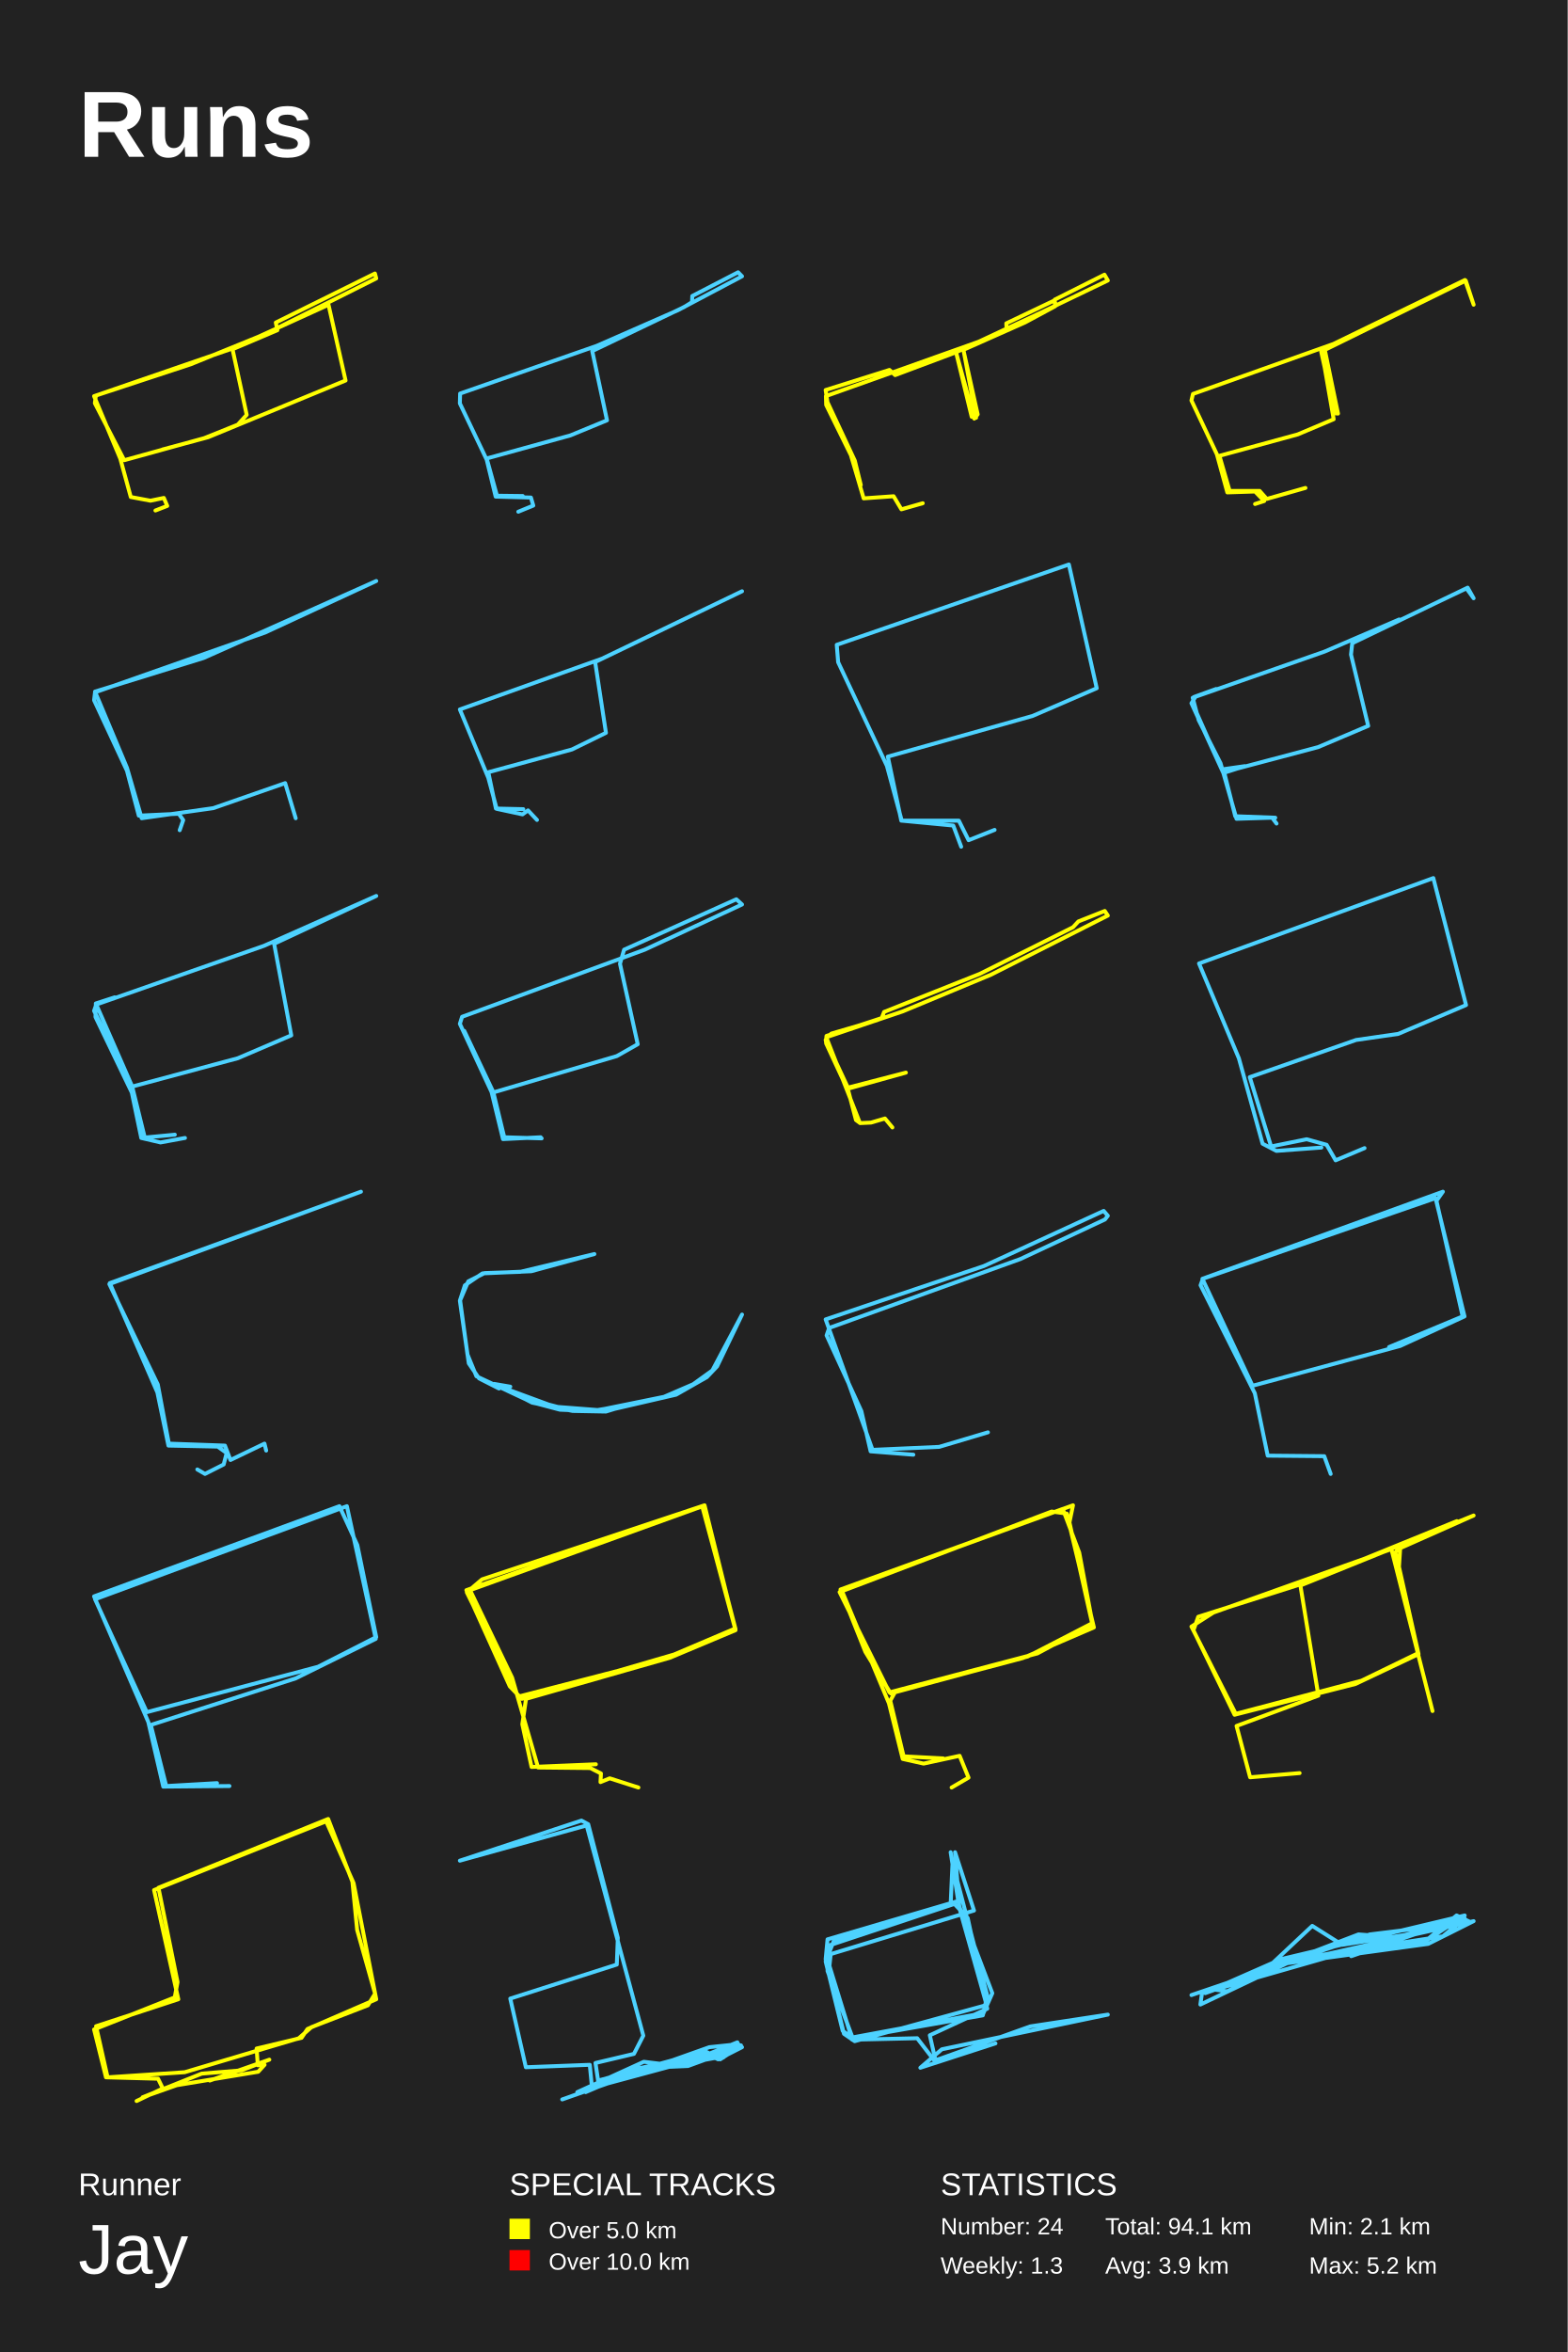
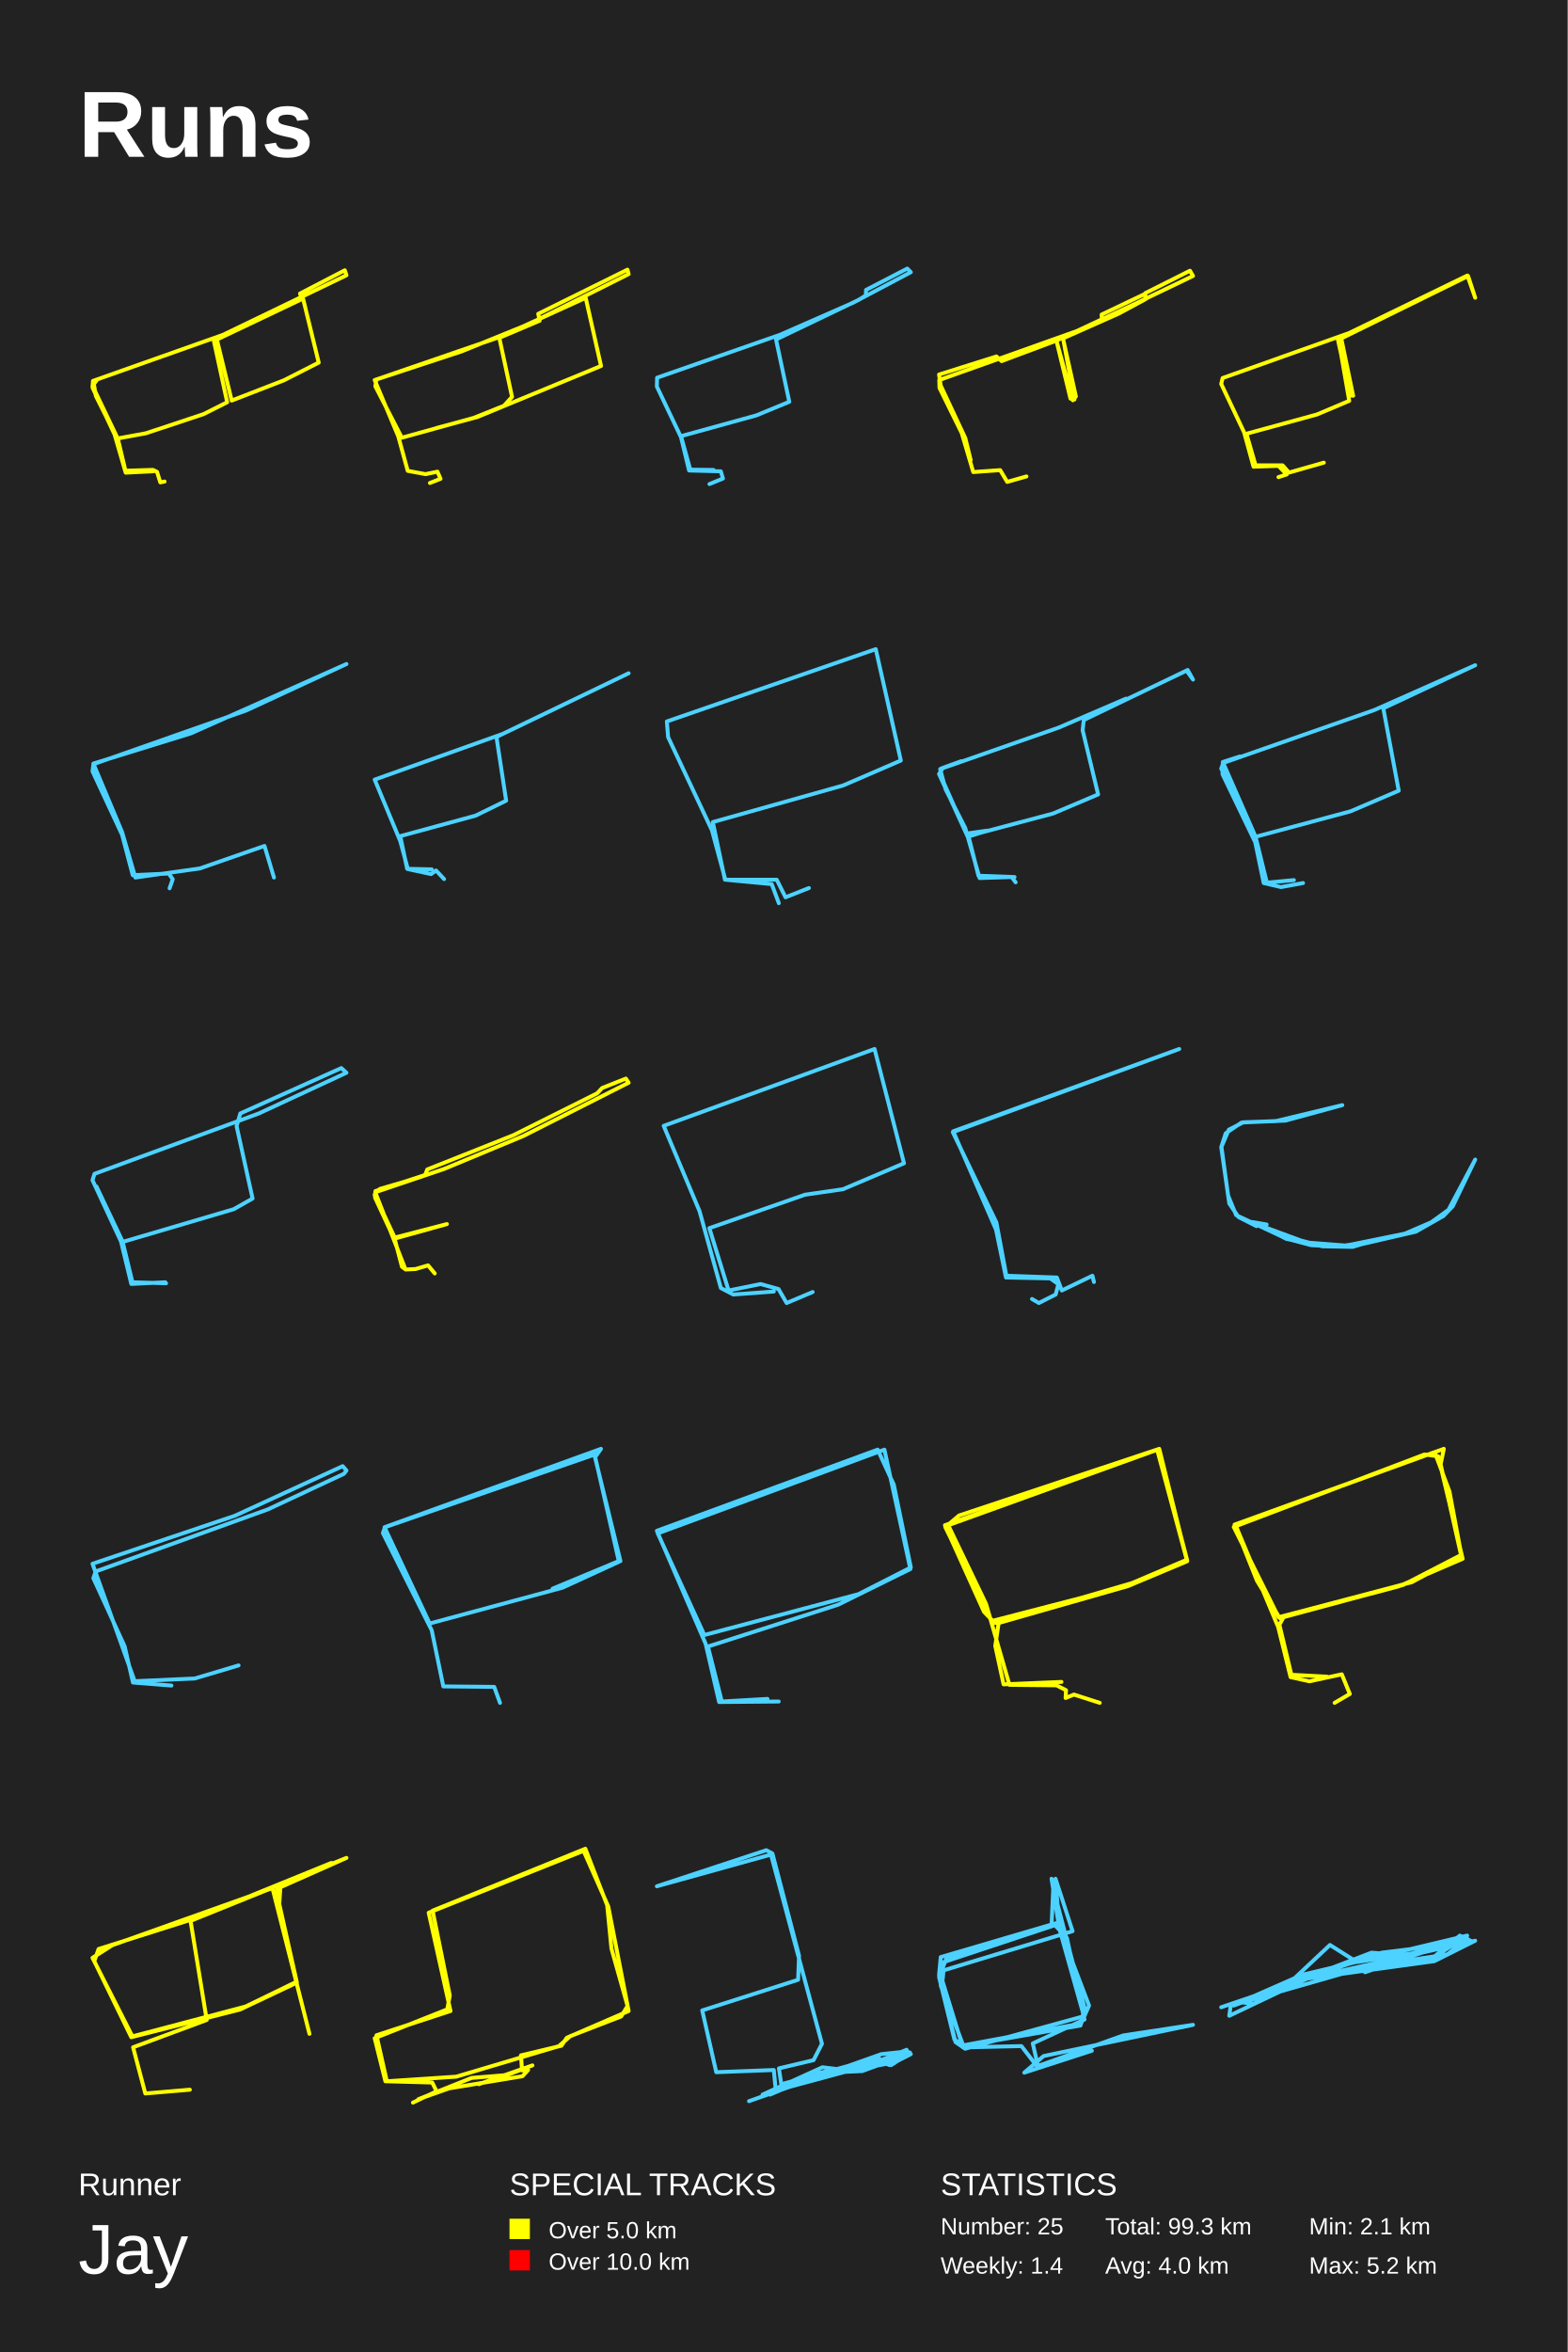
<svg xmlns="http://www.w3.org/2000/svg" baseProfile="full" height="300mm" version="1.1" viewBox="0,0,200,300" width="200mm">
  <defs />
  <rect fill="#222222" height="300" width="200" x="0" y="0" />
  <text fill="#FFFFFF" style="font-size:12px; font-family:Arial; font-weight:bold;" x="10" y="20">Runs</text>
  <text fill="#FFFFFF" style="font-size:4px; font-family:Arial" x="10" y="280">Runner</text>
  <text fill="#FFFFFF" style="font-size:9px; font-family:Arial" x="10" y="290">Jay</text>
  <text fill="#FFFFFF" style="font-size:4px; font-family:Arial" x="65" y="280">SPECIAL TRACKS</text>
  <rect fill="yellow" height="2.6" width="2.6" x="65" y="283" />
  <text fill="#FFFFFF" style="font-size:3px; font-family:Arial" x="70" y="285.5">Over 5.0 km</text>
  <rect fill="red" height="2.6" width="2.6" x="65" y="287" />
  <text fill="#FFFFFF" style="font-size:3px; font-family:Arial" x="70" y="289.5">Over 10.0 km</text>
  <text fill="#FFFFFF" style="font-size:4px; font-family:Arial" x="120" y="280">STATISTICS</text>
-   <text fill="#FFFFFF" style="font-size:3px; font-family:Arial" x="120" y="285">Number: 24</text>
-   <text fill="#FFFFFF" style="font-size:3px; font-family:Arial" x="120" y="290">Weekly: 1.3</text>
-   <text fill="#FFFFFF" style="font-size:3px; font-family:Arial" x="141" y="285">Total: 94.1 km</text>
-   <text fill="#FFFFFF" style="font-size:3px; font-family:Arial" x="141" y="290">Avg: 3.9 km</text>
+   <text fill="#FFFFFF" style="font-size:3px; font-family:Arial" x="120" y="285">Number: 25</text>
+   <text fill="#FFFFFF" style="font-size:3px; font-family:Arial" x="120" y="290">Weekly: 1.4</text>
+   <text fill="#FFFFFF" style="font-size:3px; font-family:Arial" x="141" y="285">Total: 99.3 km</text>
+   <text fill="#FFFFFF" style="font-size:3px; font-family:Arial" x="141" y="290">Avg: 4.0 km</text>
  <text fill="#FFFFFF" style="font-size:3px; font-family:Arial" x="167" y="285">Min: 2.1 km</text>
  <text fill="#FFFFFF" style="font-size:3px; font-family:Arial" x="167" y="290">Max: 5.2 km</text>
-   <polyline fill="none" points="19.829,65.115 21.335,64.529 20.9,63.512 19.193,63.864 16.684,63.394 15.346,58.506 12.0,50.528 24.346,46.461 34.048,42.511 48.0,35.511 47.833,34.885 35.186,41.142 35.387,42.12 29.665,44.545 31.472,52.914 30.335,54.165 26.052,55.886 15.848,58.702 12.1,51.428 12.234,50.45 29.732,44.427 41.911,38.874 44.086,48.534 26.554,55.769 20.732,57.333" stroke="yellow" stroke-linecap="round" stroke-linejoin="round" stroke-width="0.5" />
-   <polyline fill="none" points="66.122,65.27 68.036,64.485 67.734,63.464 63.234,63.346 62.092,58.636 58.667,51.453 58.7,50.197 76.129,44.112 86.506,39.559 94.667,35.241 94.163,34.73 88.32,37.753 88.286,38.538 87.279,39.166 75.558,44.78 77.439,53.612 72.771,55.535 62.092,58.479 63.402,63.229 66.693,63.268" stroke="#4DD2FF" stroke-linecap="round" stroke-linejoin="round" stroke-width="0.5" />
-   <polyline fill="none" points="117.721,64.188 114.998,64.965 114.001,63.296 110.182,63.567 108.555,58.055 105.4,51.65 105.367,50.524 125.758,43.265 141.333,35.773 140.902,35.035 134.558,38.219 134.592,39.073 130.772,41.13 122.902,44.624 124.728,52.854 124.296,53.397 121.972,44.934 134.758,38.956 134.492,38.335 128.381,41.246 128.415,41.945 126.654,42.955 122.902,44.546 124.529,53.281 123.964,53.164 121.972,44.934 114.2,47.846 113.47,47.186 105.333,49.748 105.566,51.301 109.053,58.754 109.817,61.859" stroke="yellow" stroke-linecap="round" stroke-linejoin="round" stroke-width="0.5" />
-   <polyline fill="none" points="160.115,64.286 161.284,63.906 160.115,62.692 156.577,62.806 155.246,57.949 152.0,51.082 152.195,50.247 170.114,43.872 186.896,35.714 188.0,38.864 186.994,35.79 168.555,44.859 170.276,52.713 170.698,52.751 168.977,44.441 185.143,36.663 168.62,44.707 170.146,53.472 165.569,55.407 155.571,58.139 156.869,62.616 160.7,62.616 161.609,63.641 166.543,62.237" stroke="yellow" stroke-linecap="round" stroke-linejoin="round" stroke-width="0.5" />
-   <polyline fill="none" points="22.926,105.893 23.375,104.606 22.804,103.796 17.708,104.035 16.199,98.316 12.0,89.309 12.122,88.309 33.812,80.684 48.0,74.107 25.984,83.924 12.122,88.213 16.199,97.935 18.075,104.368 27.207,103.081 36.381,99.889 37.726,104.368" stroke="#4DD2FF" stroke-linecap="round" stroke-linejoin="round" stroke-width="0.5" />
-   <polyline fill="none" points="68.506,104.583 67.364,103.366 66.659,103.876 63.368,103.17 62.294,99.205 58.667,90.491 76.801,84.014 94.667,75.417 75.928,84.446 77.305,93.474 72.973,95.594 62.294,98.499 63.267,103.13 66.76,103.209" stroke="#4DD2FF" stroke-linecap="round" stroke-linejoin="round" stroke-width="0.5" />
-   <polyline fill="none" points="122.623,108.0 121.616,105.3 115.041,104.677 113.146,97.685 106.927,84.462 106.749,82.246 136.364,72.0 139.917,87.785 131.744,91.316 113.264,96.508 114.982,104.677 122.326,104.677 123.57,107.169 126.887,105.854" stroke="#4DD2FF" stroke-linecap="round" stroke-linejoin="round" stroke-width="0.5" />
-   <polyline fill="none" points="162.856,105.045 162.297,104.299 157.747,104.439 155.712,97.348 152.918,91.843 152.16,88.997 168.962,83.119 178.501,79.014 174.191,81.206 187.082,75.048 188.0,76.308 187.242,74.955 172.514,82.046 172.355,83.492 174.55,92.589 168.164,95.295 156.031,98.514 152.0,89.697 152.559,88.811 155.153,87.878 152.319,88.904 152.16,89.79 155.871,98.141 158.825,97.721 156.191,98.561 157.588,104.112 162.696,104.299" stroke="#4DD2FF" stroke-linecap="round" stroke-linejoin="round" stroke-width="0.5" />
-   <polyline fill="none" points="23.599,145.148 20.476,145.721 18.022,145.148 16.818,139.36 12.178,129.713 12.223,128.149 33.68,120.64 48.0,114.279 34.974,120.38 37.16,132.06 30.335,134.98 16.729,138.63 12.0,128.931 12.312,128.045 14.632,127.211 12.223,127.993 16.862,138.578 18.468,145.096 22.305,144.731" stroke="#4DD2FF" stroke-linecap="round" stroke-linejoin="round" stroke-width="0.5" />
-   <polyline fill="none" points="68.981,145.059 64.168,145.295 62.712,139.291 58.667,130.591 58.95,129.693 82.249,121.135 94.667,115.367 93.939,114.705 79.619,121.135 79.094,122.932 81.359,133.192 78.689,134.705 62.954,139.338 59.233,131.49 62.954,139.385 64.33,145.059 69.103,145.201" stroke="#4DD2FF" stroke-linecap="round" stroke-linejoin="round" stroke-width="0.5" />
-   <polyline fill="none" points="113.846,143.805 112.901,142.666 111.12,143.187 109.729,143.252 109.2,142.861 108.255,139.252 105.389,133.073 105.445,132.293 115.154,129.008 126.421,124.326 141.333,116.781 140.944,116.195 137.578,117.529 136.882,118.277 124.975,124.228 112.789,129.074 112.483,129.854 105.639,132.098 105.333,132.651 108.171,138.732 115.571,136.813 108.199,138.862 105.361,132.846 105.445,132.13 111.927,130.114 106.057,131.838 105.445,132.39 109.618,143.024" stroke="yellow" stroke-linecap="round" stroke-linejoin="round" stroke-width="0.5" />
-   <polyline fill="none" points="168.578,146.373 162.83,146.798 161.075,145.878 158.05,134.986 152.967,122.892 182.858,112.0 187.033,128.197 178.38,131.875 172.995,132.652 159.441,137.391 162.164,146.232 166.702,145.312 169.244,146.02 170.393,148.0 174.084,146.444" stroke="#4DD2FF" stroke-linecap="round" stroke-linejoin="round" stroke-width="0.5" />
-   <polyline fill="none" points="25.174,187.43 26.15,188.0 28.536,186.796 28.916,185.338 27.777,184.514 21.487,184.387 20.077,177.606 14.004,163.662 46.05,152.0 13.95,163.789 20.131,176.592 21.541,184.134 28.699,184.387 29.404,186.225 33.741,184.134 33.958,185.021" stroke="#4DD2FF" stroke-linecap="round" stroke-linejoin="round" stroke-width="0.5" />
-   <polyline fill="none" points="63.661,177.108 61.114,175.816 59.806,173.897 58.667,165.908 59.304,163.949 61.549,162.422 67.784,162.148 75.829,159.955 66.376,162.226 61.818,162.383 59.739,163.44 58.7,165.868 59.639,172.761 60.778,175.542 67.885,178.871 71.438,179.81 76.935,180.045 86.253,177.891 90.175,175.659 91.482,174.288 94.667,167.67 90.879,174.798 88.432,176.56 84.711,178.166 76.231,179.889 71.035,179.536 64.331,177.069 67.885,178.91 73.047,179.967 77.304,180.045 79.851,179.262 76.231,179.85 71.169,179.458 67.114,178.401 63.058,176.521 65.102,176.873" stroke="#4DD2FF" stroke-linecap="round" stroke-linejoin="round" stroke-width="0.5" />
-   <polyline fill="none" points="116.52,185.548 111.069,185.12 109.889,179.985 105.455,170.333 105.781,169.382 130.188,160.586 140.967,155.546 141.333,155.07 140.805,154.452 125.51,161.489 105.333,168.289 111.313,184.93 119.815,184.55 126.038,182.695" stroke="#4DD2FF" stroke-linecap="round" stroke-linejoin="round" stroke-width="0.5" />
-   <polyline fill="none" points="169.765,188.0 168.944,185.737 161.728,185.669 160.086,177.714 153.163,163.932 153.457,163.109 183.141,152.823 186.837,167.909 178.624,171.68 159.792,176.755 153.398,163.109 184.08,152.0 183.258,153.166 186.602,167.909 177.216,171.817" stroke="#4DD2FF" stroke-linecap="round" stroke-linejoin="round" stroke-width="0.5" />
-   <polyline fill="none" points="29.27,227.811 20.825,227.886 18.921,219.648 12.0,203.618 43.302,192.114 45.587,197.087 48.0,208.813 40.571,212.598 18.73,218.386 12.127,203.989 44.254,192.114 47.937,209.035 37.714,214.082 19.238,220.019 21.206,227.811 27.683,227.44" stroke="#4DD2FF" stroke-linecap="round" stroke-linejoin="round" stroke-width="0.5" />
-   <polyline fill="none" points="81.446,228.0 77.788,226.828 76.608,227.31 76.667,226.207 75.31,225.517 68.642,225.448 65.338,214 59.969,202.828 89.765,192.069 93.836,207.793 85.281,211.449 66.105,216.414 59.556,203.104 61.503,201.448 89.883,192.0 93.777,207.724 85.989,211.035 66.577,216.69 65.043,215.104 59.497,202.828 89.588,192.138 93.836,207.931 85.458,211.449 67.108,216.69 66.636,219.931 67.816,225.379 76.018,225.035" stroke="yellow" stroke-linecap="round" stroke-linejoin="round" stroke-width="0.5" />
-   <polyline fill="none" points="121.405,228.0 123.56,226.74 122.426,223.956 117.831,224.95 115.166,224.354 113.407,217.26 107.338,202.741 136.889,192.0 136.436,194.188 139.328,207.05 131.104,211.293 113.634,216 110.401,210.696 107.225,202.741 135.585,192.464 137.683,198.033 139.385,207.116 132.352,210.895 113.464,215.868 107.111,203.072 134.167,192.796 136.095,193.061 139.555,207.58 130.48,211.492 114.201,215.801 113.577,216.928 115.279,224.022 120.327,224.287" stroke="yellow" stroke-linecap="round" stroke-linejoin="round" stroke-width="0.5" />
-   <polyline fill="none" points="165.799,226.159 159.485,226.695 157.754,220.148 168.192,216.279 165.901,202.233 188.0,193.305 178.631,197.471 178.478,199.852 180.973,210.982 172.928,214.791 157.499,218.72 152.255,207.947 152.866,206.221 166.563,201.876 185.861,194.019 178.936,196.876 178.02,198.007 180.922,210.863 173.692,214.375 157.652,218.601 152.0,207.471 154.801,205.685 177.511,197.59 182.755,218.244" stroke="yellow" stroke-linecap="round" stroke-linejoin="round" stroke-width="0.5" />
-   <polyline fill="none" points="17.425,267.988 20.772,266.387 20.163,265.143 13.521,264.965 12.0,258.861 22.293,254.771 22.648,252.815 20.214,240.784 41.865,232.012 44.958,240.014 45.566,246.178 47.848,254.297 46.935,255.779 39.735,258.564 38.113,259.987 23.561,264.313 13.724,264.965 12.254,258.446 22.749,255.008 19.656,241.081 41.611,232.309 45.11,240.192 48.0,255.008 39.228,258.801 38.468,259.927 32.738,261.291 32.89,263.424 33.752,263.365 32.941,264.254 22.546,265.972 18.186,267.513 25.741,264.491 30.811,264.076 34.361,262.713 26.755,265.38" stroke="yellow" stroke-linecap="round" stroke-linejoin="round" stroke-width="0.5" />
-   <polyline fill="none" points="75.506,266.08 75.241,263.368 67.087,263.678 65.098,254.921 78.689,250.581 78.821,247.172 75.042,232.68 74.18,232.215 58.667,237.33 74.843,232.835 82.07,259.648 80.877,261.973 75.971,263.135 76.302,265.383 89.628,261.74 91.617,262.67 94.667,261.121 74.843,266.467 81.473,263.755 86.777,263.445 94.07,260.501 91.948,262.36 80.147,264.53 74.711,266.855 79.352,264.298 89.827,261.973 91.219,262.515 93.208,260.966 94.534,260.888 92.413,262.128 81.407,264.375 71.727,267.785 90.49,261.121 94.203,260.733 92.28,262.205 80.28,264.22 73.65,266.855 82.136,262.98 85.319,263.368 90.026,261.663 91.882,262.67 94.136,261.198 87.772,263.523 84.258,263.678 86.313,262.67 91.153,262.515 94.136,260.656 92.28,262.438" stroke="#4DD2FF" stroke-linecap="round" stroke-linejoin="round" stroke-width="0.5" />
-   <polyline fill="none" points="125.79,260.92 119.186,262.803 117.011,259.978 108.716,260.167 105.817,250.753 105.978,249.247 124.26,243.693 121.843,236.256 122.407,243.411 125.87,255.742 109.038,260.355 107.669,259.414 105.333,249.906 105.575,247.364 122.246,242.469 121.28,236.256 122.407,243.222 126.595,254.236 125.468,256.778 108.716,259.884 107.508,259.037 105.333,250.188 106.38,247.553 121.28,242.94 121.521,237.574 125.951,254.519 125.387,257.06 108.796,259.978 105.575,251.412 105.575,248.212 121.763,242.846 123.454,244.634 125.951,256.213 118.622,259.602 119.347,262.803 131.427,258.472 141.333,256.966 120.152,261.391 117.414,263.744 126.998,260.637" stroke="#4DD2FF" stroke-linecap="round" stroke-linejoin="round" stroke-width="0.5" />
-   <polyline fill="none" points="152.0,254.474 174.759,246.735 187.586,245.163 185.828,244.317 182.0,247.461 162.345,250.726 153.345,254.232 153.138,255.683 164.31,250.363 188.0,245.042 182.207,247.944 163.69,250.484 156.552,253.99 154.69,253.748 163.483,249.879 186.862,244.317 181.69,247.703 175.793,247.824 154.69,253.869 173.31,246.735 178.172,247.098 186.862,244.68 184.069,246.977 162.759,250.242 153.759,254.232 161.103,251.572 167.414,245.647 171.241,248.065 181.172,246.493 172.379,249.516" stroke="#4DD2FF" stroke-linecap="round" stroke-linejoin="round" stroke-width="0.5" />
+   <polyline fill="none" points="19.575,60.111 16.035,60.288 14.613,55.408 11.8,49.432 11.861,48.584 28.439,42.714 44.2,35.111 43.988,34.474 38.271,37.445 38.452,37.975 37.333,38.682 27.652,43.244 29.558,51.094 36.213,48.513 40.661,46.25 38.664,38.081 27.289,43.492 28.983,51.307 25.958,52.827 18.607,55.267 14.946,55.939 12.224,50.493 11.921,48.619 12.405,48.407 11.8,49.22 15.037,55.974 16.005,60.041 19.514,59.935 20.029,60.182 20.452,61.526 20.997,61.42" stroke="yellow" stroke-linecap="round" stroke-linejoin="round" stroke-width="0.5" />
+   <polyline fill="none" points="54.846,61.604 56.201,61.076 55.81,60.161 54.274,60.477 52.016,60.055 50.811,55.656 47.8,48.475 58.911,44.815 67.643,41.26 80.2,34.96 80.049,34.396 68.667,40.028 68.848,40.908 63.699,43.09 65.325,50.622 64.301,51.749 60.447,53.297 51.263,55.832 47.89,49.285 48.011,48.405 63.759,42.985 74.72,37.987 76.677,46.68 60.899,53.192 55.659,54.6" stroke="yellow" stroke-linecap="round" stroke-linejoin="round" stroke-width="0.5" />
+   <polyline fill="none" points="90.51,61.743 92.232,61.036 91.96,60.118 87.91,60.012 86.883,55.772 83.8,49.307 83.83,48.177 99.516,42.701 108.856,38.603 116.2,34.717 115.747,34.257 110.488,36.978 110.457,37.684 109.551,38.25 99.003,43.302 100.695,51.25 96.494,52.982 86.883,55.631 88.062,59.906 91.024,59.941" stroke="#4DD2FF" stroke-linecap="round" stroke-linejoin="round" stroke-width="0.5" />
+   <polyline fill="none" points="130.949,60.77 128.498,61.468 127.601,59.966 124.164,60.211 122.699,55.25 119.86,49.485 119.83,48.472 138.182,41.939 152.2,35.196 151.811,34.532 146.103,37.397 146.132,38.165 142.695,40.017 135.611,43.161 137.255,50.568 136.867,51.057 134.775,43.441 146.282,38.06 146.043,37.501 140.543,40.122 140.573,40.751 138.989,41.659 135.611,43.092 137.076,50.952 136.568,50.848 134.775,43.441 127.78,46.061 127.123,45.467 119.8,47.773 120.009,49.171 123.148,55.879 123.835,58.673" stroke="yellow" stroke-linecap="round" stroke-linejoin="round" stroke-width="0.5" />
+   <polyline fill="none" points="163.104,60.857 164.156,60.516 163.104,59.423 159.919,59.526 158.722,55.155 155.8,48.974 155.975,48.222 172.102,42.485 187.207,35.143 188.2,37.977 187.294,35.211 170.7,43.373 172.248,50.442 172.628,50.476 171.08,42.997 185.629,35.996 170.758,43.236 172.131,51.125 168.012,52.867 159.014,55.325 160.182,59.355 163.63,59.355 164.448,60.277 168.889,59.013" stroke="yellow" stroke-linecap="round" stroke-linejoin="round" stroke-width="0.5" />
+   <polyline fill="none" points="21.634,113.304 22.037,112.146 21.524,111.417 16.937,111.631 15.579,106.484 11.8,98.378 11.91,97.478 31.431,90.615 44.2,84.696 24.386,93.532 11.91,97.392 15.579,106.141 17.267,111.931 25.487,110.773 33.742,107.9 34.953,111.931" stroke="#4DD2FF" stroke-linecap="round" stroke-linejoin="round" stroke-width="0.5" />
+   <polyline fill="none" points="56.656,112.124 55.628,111.029 54.993,111.489 52.031,110.853 51.064,107.285 47.8,99.442 64.121,93.613 80.2,85.876 63.335,94.001 64.574,102.127 60.675,104.035 51.064,106.649 51.941,110.817 55.084,110.888" stroke="#4DD2FF" stroke-linecap="round" stroke-linejoin="round" stroke-width="0.5" />
+   <polyline fill="none" points="99.36,115.2 98.454,112.77 92.537,112.209 90.831,105.916 85.234,94.016 85.074,92.022 111.727,82.8 114.926,97.006 107.569,100.184 90.938,104.857 92.484,112.209 99.094,112.209 100.213,114.452 103.198,113.269" stroke="#4DD2FF" stroke-linecap="round" stroke-linejoin="round" stroke-width="0.5" />
+   <polyline fill="none" points="129.57,112.541 129.067,111.869 124.973,111.995 123.141,105.613 120.626,100.659 119.944,98.098 135.066,92.807 143.651,89.112 139.772,91.086 151.374,85.543 152.2,86.677 151.518,85.459 138.263,91.841 138.119,93.143 140.095,101.33 134.348,103.766 123.428,106.663 119.8,98.727 120.303,97.93 122.638,97.09 120.087,98.014 119.944,98.811 123.284,106.327 125.942,105.949 123.572,106.705 124.829,111.701 129.427,111.869" stroke="#4DD2FF" stroke-linecap="round" stroke-linejoin="round" stroke-width="0.5" />
+   <polyline fill="none" points="166.239,112.633 163.428,113.149 161.22,112.633 160.136,107.424 155.961,98.742 156.001,97.334 175.312,90.576 188.2,84.851 176.477,90.342 178.444,100.854 172.301,103.482 160.056,106.767 155.8,98.038 156.081,97.24 158.169,96.49 156.001,97.193 160.176,106.72 161.622,112.586 165.074,112.257" stroke="#4DD2FF" stroke-linecap="round" stroke-linejoin="round" stroke-width="0.5" />
+   <polyline fill="none" points="21.083,163.553 16.751,163.766 15.44,158.362 11.8,150.532 12.055,149.724 33.024,142.022 44.2,136.83 43.545,136.234 30.658,142.022 30.184,143.639 32.223,152.873 29.82,154.234 15.659,158.404 12.31,151.341 15.659,158.447 16.897,163.553 21.192,163.681" stroke="#4DD2FF" stroke-linecap="round" stroke-linejoin="round" stroke-width="0.5" />
+   <polyline fill="none" points="55.462,162.424 54.611,161.4 53.008,161.868 51.756,161.927 51.28,161.575 50.429,158.327 47.85,152.766 47.9,152.064 56.639,149.108 66.779,144.893 80.2,138.103 79.849,137.576 76.82,138.776 76.194,139.449 65.477,144.805 54.51,149.166 54.235,149.869 48.075,151.888 47.8,152.386 50.354,157.858 57.014,156.132 50.379,157.976 47.825,152.561 47.9,151.917 53.734,150.103 48.451,151.654 47.9,152.151 51.656,161.722" stroke="yellow" stroke-linecap="round" stroke-linejoin="round" stroke-width="0.5" />
+   <polyline fill="none" points="98.72,164.736 93.547,165.118 91.967,164.29 89.245,154.488 84.67,143.603 111.572,133.8 115.33,148.377 107.542,151.687 102.696,152.387 90.497,156.652 92.948,164.609 97.032,163.781 99.319,164.418 100.354,166.2 103.676,164.8" stroke="#4DD2FF" stroke-linecap="round" stroke-linejoin="round" stroke-width="0.5" />
+   <polyline fill="none" points="131.657,165.687 132.535,166.2 134.682,165.116 135.024,163.804 133.999,163.063 128.338,162.949 127.069,156.845 121.604,144.296 150.445,133.8 121.555,144.41 127.118,155.933 128.387,162.721 134.829,162.949 135.463,164.603 139.367,162.721 139.562,163.519" stroke="#4DD2FF" stroke-linecap="round" stroke-linejoin="round" stroke-width="0.5" />
+   <polyline fill="none" points="160.295,156.397 158.002,155.234 156.826,153.507 155.8,146.317 156.373,144.554 158.394,143.18 164.006,142.933 171.246,140.959 162.739,143.004 158.636,143.145 156.765,144.096 155.83,146.282 156.675,152.485 157.701,154.988 164.096,157.983 167.294,158.829 172.241,159.041 180.628,157.102 184.158,155.093 185.334,153.86 188.2,147.903 184.791,154.318 182.589,155.904 179.24,157.349 171.608,158.9 166.932,158.583 160.898,156.362 164.096,158.019 168.742,158.97 172.573,159.041 174.866,158.336 171.608,158.865 167.053,158.512 163.402,157.561 159.752,155.869 161.592,156.186" stroke="#4DD2FF" stroke-linecap="round" stroke-linejoin="round" stroke-width="0.5" />
+   <polyline fill="none" points="21.868,214.993 16.962,214.608 15.9,209.987 11.91,201.3 12.203,200.444 34.169,192.527 43.871,187.991 44.2,187.563 43.724,187.007 29.959,193.34 11.8,199.46 17.182,214.437 24.833,214.095 30.435,212.426" stroke="#4DD2FF" stroke-linecap="round" stroke-linejoin="round" stroke-width="0.5" />
+   <polyline fill="none" points="63.789,217.2 63.05,215.163 56.555,215.102 55.077,207.943 48.847,195.538 49.111,194.798 75.827,185.541 79.153,199.118 71.761,202.512 54.813,207.079 49.058,194.798 76.672,184.8 75.932,185.849 78.942,199.118 70.494,202.636" stroke="#4DD2FF" stroke-linecap="round" stroke-linejoin="round" stroke-width="0.5" />
+   <polyline fill="none" points="99.343,217.03 91.743,217.097 90.029,209.683 83.8,195.256 111.971,184.903 114.029,189.378 116.2,199.932 109.514,203.338 89.857,208.548 83.914,195.59 112.829,184.903 116.143,200.132 106.943,204.674 90.314,210.017 92.086,217.03 97.914,216.696" stroke="#4DD2FF" stroke-linecap="round" stroke-linejoin="round" stroke-width="0.5" />
+   <polyline fill="none" points="140.301,217.2 137.009,216.145 135.947,216.579 136.0,215.586 134.779,214.966 128.778,214.904 125.804,204.6 120.972,194.545 147.789,184.862 151.453,199.014 143.753,202.304 126.495,206.773 120.601,194.793 122.353,193.304 147.895,184.8 151.399,198.952 144.39,201.931 126.92,207.021 125.539,205.593 120.547,194.545 147.629,184.924 151.453,199.138 143.912,202.304 127.398,207.021 126.973,209.938 128.035,214.841 135.416,214.531" stroke="yellow" stroke-linecap="round" stroke-linejoin="round" stroke-width="0.5" />
+   <polyline fill="none" points="170.264,217.2 172.204,216.066 171.183,213.56 167.048,214.455 164.649,213.918 163.067,207.534 157.604,194.466 184.2,184.8 183.792,186.769 186.396,198.345 178.994,202.164 163.271,206.4 160.361,201.627 157.502,194.466 183.026,185.218 184.915,190.23 186.447,198.405 180.117,201.806 163.118,206.281 157.4,194.765 181.75,185.516 183.486,185.755 186.6,198.822 178.432,202.343 163.781,206.221 163.22,207.236 164.751,213.62 169.294,213.859" stroke="yellow" stroke-linecap="round" stroke-linejoin="round" stroke-width="0.5" />
+   <polyline fill="none" points="24.219,266.543 18.537,267.025 16.979,261.133 26.373,257.651 24.311,245.01 44.2,236.975 35.768,240.724 35.63,242.867 37.876,252.884 30.635,256.312 16.749,259.848 12.029,250.152 12.579,248.599 24.907,244.688 42.275,237.617 36.043,240.189 35.218,241.206 37.83,252.777 31.322,255.937 16.887,259.741 11.8,249.724 14.321,248.117 34.76,240.831 39.48,259.419" stroke="yellow" stroke-linecap="round" stroke-linejoin="round" stroke-width="0.5" />
+   <polyline fill="none" points="52.683,268.189 55.695,266.749 55.147,265.629 49.169,265.468 47.8,259.975 57.064,256.294 57.383,254.534 55.193,243.706 74.678,235.811 77.462,243.012 78.01,248.56 80.063,255.867 79.242,257.201 72.762,259.708 71.301,260.988 58.205,264.882 49.352,265.468 48.028,259.601 57.474,256.507 54.691,243.972 74.45,236.078 77.599,243.172 80.2,256.507 72.305,259.921 71.621,260.935 66.464,262.161 66.601,264.082 67.377,264.028 66.647,264.828 57.292,266.375 53.367,267.762 60.167,265.042 64.73,264.668 67.925,263.442 61.079,265.842" stroke="yellow" stroke-linecap="round" stroke-linejoin="round" stroke-width="0.5" />
+   <polyline fill="none" points="98.956,266.472 98.717,264.031 91.378,264.31 89.588,256.429 101.82,252.523 101.939,249.455 98.538,236.412 97.762,235.994 83.8,240.597 98.359,236.552 104.863,260.683 103.789,262.776 99.373,263.822 99.672,265.844 111.665,262.566 113.455,263.403 116.2,262.008 98.359,266.821 104.326,264.38 109.099,264.101 115.663,261.451 113.754,263.124 103.133,265.077 98.24,267.169 102.417,264.868 111.844,262.776 113.097,263.264 114.887,261.869 116.081,261.799 114.171,262.915 104.266,264.938 95.555,268.006 112.441,262.008 115.782,261.66 114.052,262.985 103.252,264.798 97.285,267.169 104.923,263.682 107.787,264.031 112.023,262.497 113.694,263.403 115.723,262.078 109.994,264.17 106.832,264.31 108.682,263.403 113.038,263.264 115.723,261.59 114.052,263.194" stroke="#4DD2FF" stroke-linecap="round" stroke-linejoin="round" stroke-width="0.5" />
+   <polyline fill="none" points="138.211,261.828 132.267,263.522 130.31,260.981 122.844,261.15 120.235,252.678 120.38,251.322 136.834,246.324 134.659,239.631 135.166,246.069 138.283,257.168 123.134,261.32 121.902,260.472 119.8,251.915 120.017,249.628 135.021,245.222 134.152,239.631 135.166,245.9 138.936,255.813 137.921,258.1 122.844,260.896 121.757,260.133 119.8,252.17 120.742,249.797 134.152,245.646 134.369,240.817 138.356,256.067 137.848,258.354 122.917,260.981 120.017,253.271 120.017,250.39 134.587,245.561 136.109,247.171 138.356,257.592 131.76,260.642 132.412,263.522 143.285,259.625 152.2,258.27 133.137,262.251 130.672,264.369 139.298,261.574" stroke="#4DD2FF" stroke-linecap="round" stroke-linejoin="round" stroke-width="0.5" />
+   <polyline fill="none" points="155.8,256.026 176.283,249.062 187.828,247.647 186.245,246.885 182.8,249.715 165.11,252.653 157.01,255.809 156.824,257.115 166.879,252.326 188.2,247.538 182.986,250.15 166.321,252.435 159.897,255.591 158.221,255.374 166.134,251.891 187.176,246.885 182.521,249.932 177.214,250.041 158.221,255.482 174.979,249.062 179.355,249.388 187.176,247.212 184.662,249.279 165.483,252.218 157.383,255.809 163.993,253.415 169.672,248.082 173.117,250.259 182.055,248.844 174.141,251.565" stroke="#4DD2FF" stroke-linecap="round" stroke-linejoin="round" stroke-width="0.5" />
</svg>
